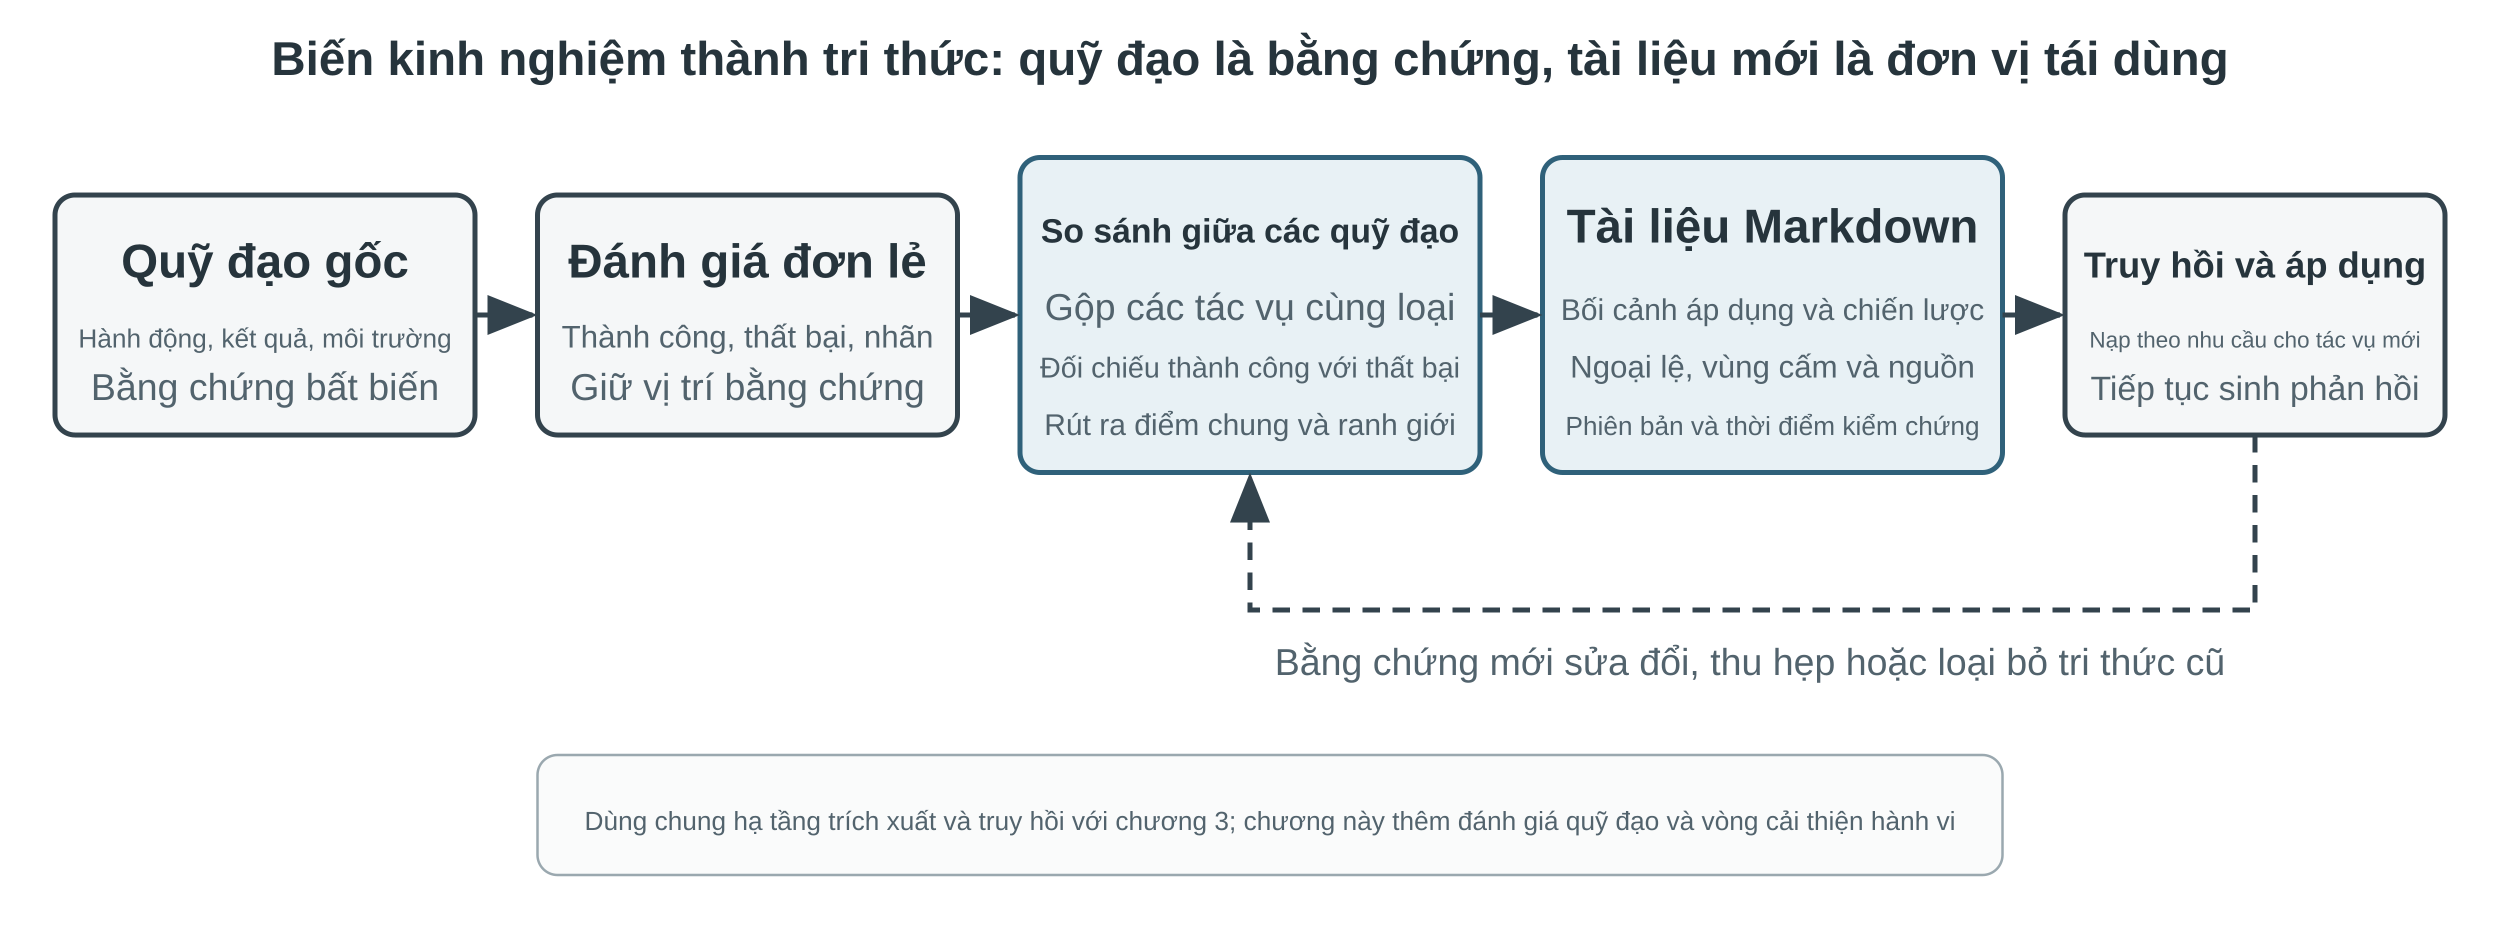
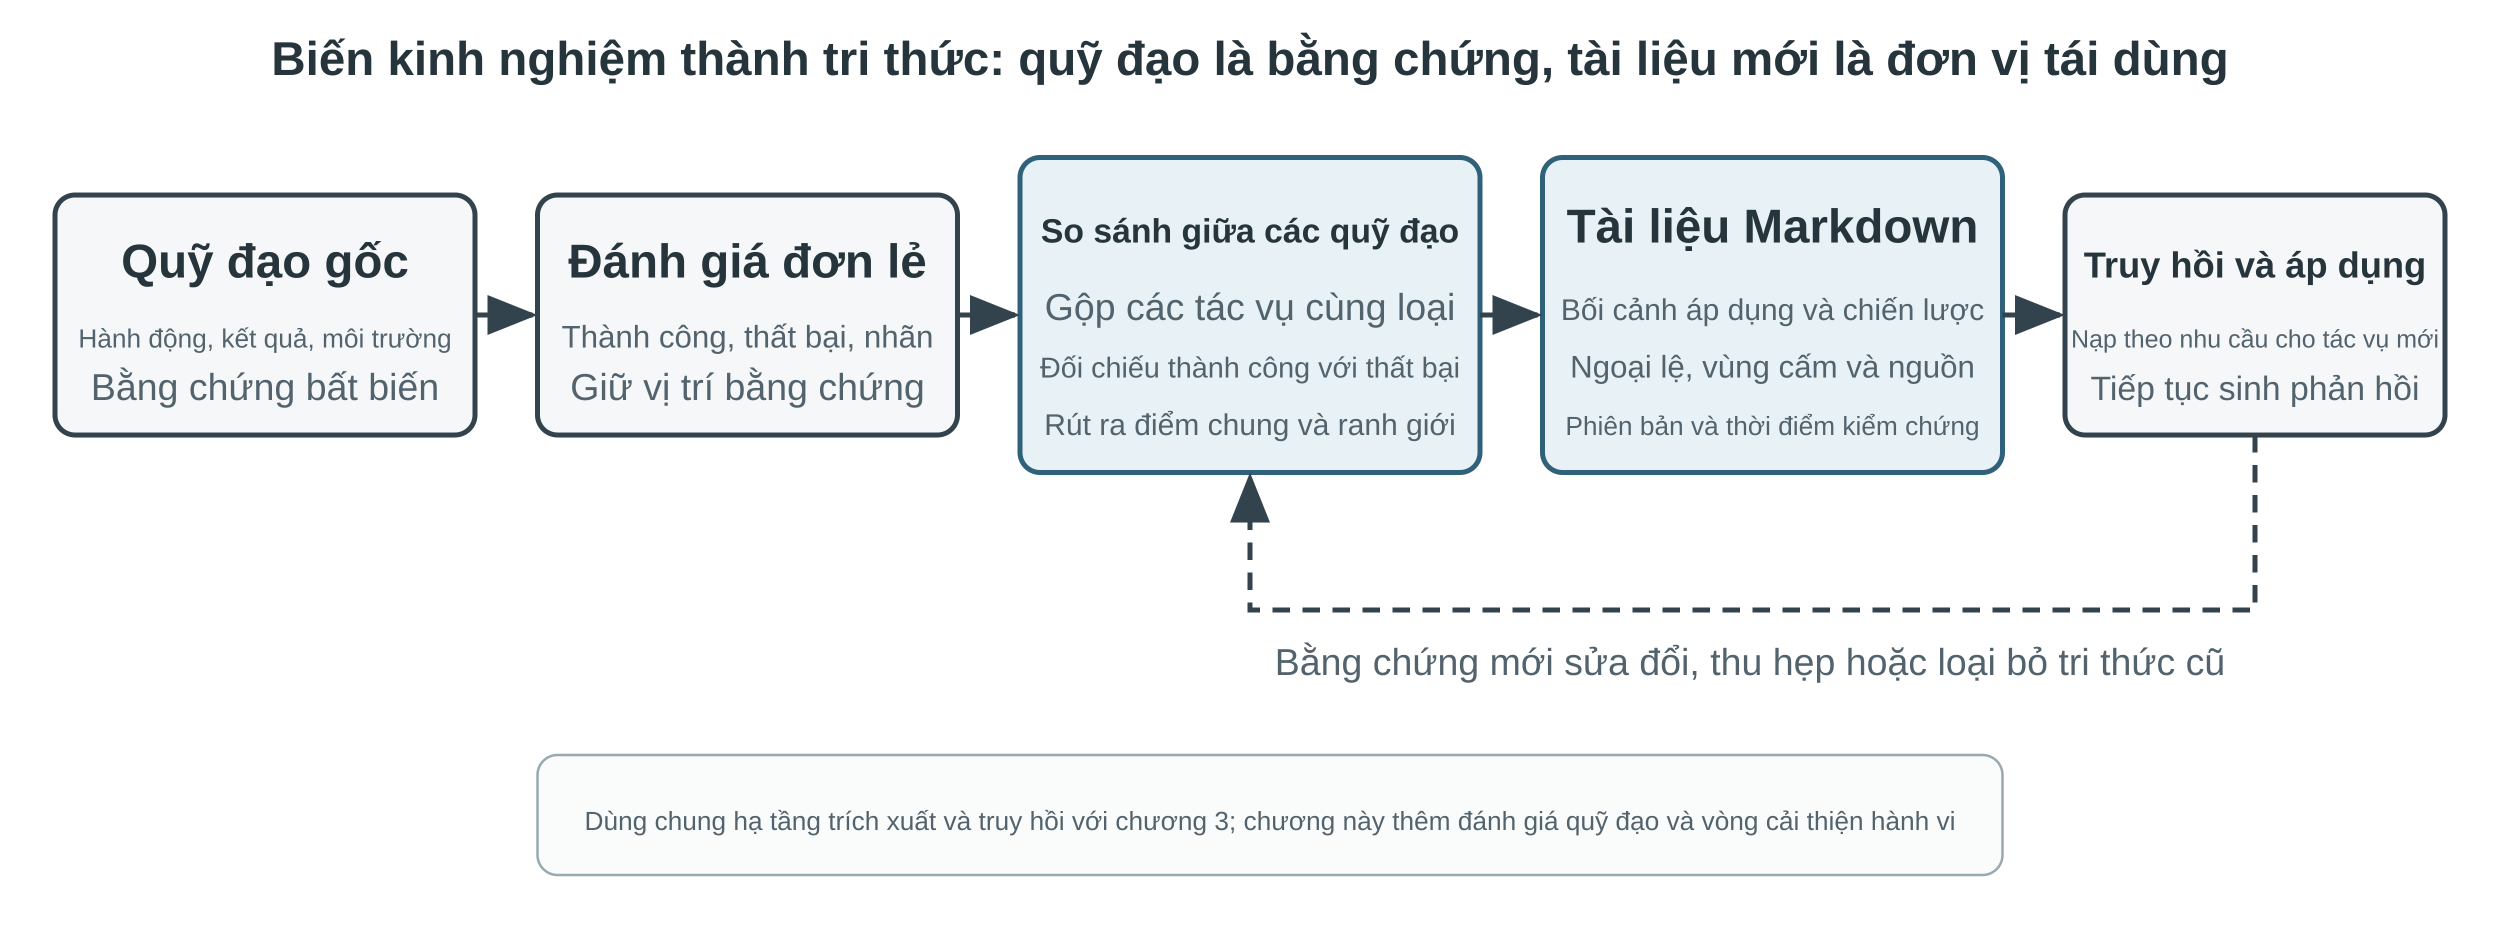
<svg xmlns="http://www.w3.org/2000/svg" viewBox="0 0 1000 380" width="1000" height="380" style="background:#ffffff">
  <defs>
    <marker id="arrow" markerWidth="10" markerHeight="8" refX="9" refY="4" orient="auto">
      <path d="M0,0 L10,4 L0,8 Z" fill="#33434d" />
    </marker>
    <style>
      .t{font-family:Arial,'PingFang SC','Microsoft YaHei',sans-serif;fill:#26343c}
      .h{font-size:19px;font-weight:700}
      .s{font-size:15px;fill:#52636d}
      .box{fill:#f5f7f8;stroke:#33434d;stroke-width:2}
      .accent{fill:#e8f1f5;stroke:#2f617a;stroke-width:2}
      .line{fill:none;stroke:#33434d;stroke-width:2;marker-end:url(#arrow)}
    </style>
  </defs>
  <text x="500" y="30" text-anchor="middle" class="t h">Biến kinh nghiệm thành tri thức: quỹ đạo là bằng chứng, tài liệu mới là đơn vị tái dùng</text>
  <rect x="22" y="78" width="168" height="96" rx="8" class="box" />
  <text x="106" y="111" text-anchor="middle" class="t h">Quỹ đạo gốc</text>
  <text x="106" y="139" text-anchor="middle" class="t s" style="font-size:10.5px">Hành động, kết quả, môi trường</text>
  <text x="106" y="160" text-anchor="middle" class="t s">Bằng chứng bất biến</text>
  <rect x="215" y="78" width="168" height="96" rx="8" class="box" />
  <text x="299" y="111" text-anchor="middle" class="t h">Đánh giá đơn lẻ</text>
  <text x="299" y="139" text-anchor="middle" class="t s" style="font-size:12.5px">Thành công, thất bại, nhãn</text>
  <text x="299" y="160" text-anchor="middle" class="t s">Giữ vị trí bằng chứng</text>
  <rect x="408" y="63" width="184" height="126" rx="8" class="accent" />
  <text x="500" y="97" text-anchor="middle" class="t h" style="font-size:13.5px">So sánh giữa các quỹ đạo</text>
  <text x="500" y="128" text-anchor="middle" class="t s">Gộp các tác vụ cùng loại</text>
  <text x="500" y="151" text-anchor="middle" class="t s" style="font-size:11.5px">Đối chiếu thành công với thất bại</text>
  <text x="500" y="174" text-anchor="middle" class="t s" style="font-size:12px">Rút ra điểm chung và ranh giới</text>
  <rect x="617" y="63" width="184" height="126" rx="8" class="accent" />
  <text x="709" y="97" text-anchor="middle" class="t h">Tài liệu Markdown</text>
  <text x="709" y="128" text-anchor="middle" class="t s" style="font-size:12px">Bối cảnh áp dụng và chiến lược</text>
  <text x="709" y="151" text-anchor="middle" class="t s" style="font-size:12.5px">Ngoại lệ, vùng cấm và nguồn</text>
  <text x="709" y="174" text-anchor="middle" class="t s" style="font-size:10.5px">Phiên bản và thời điểm kiểm chứng</text>
  <rect x="826" y="78" width="152" height="96" rx="8" class="box" />
  <text x="902" y="111" text-anchor="middle" class="t h" style="font-size:14.5px">Truy hồi và áp dụng</text>
-   <text x="902" y="139" text-anchor="middle" class="t s" style="font-size:9px">Nạp theo nhu cầu cho tác vụ mới</text>
+   <text x="902" y="139" text-anchor="middle" class="t s" style="font-size:10px">Nạp theo nhu cầu cho tác vụ mới</text>
  <text x="902" y="160" text-anchor="middle" class="t s" style="font-size:13.5px">Tiếp tục sinh phản hồi</text>
  <path d="M190 126 H213" class="line" />
  <path d="M383 126 H406" class="line" />
  <path d="M592 126 H615" class="line" />
  <path d="M801 126 H824" class="line" />
  <path d="M902 174 V244 H500 V191" class="line" stroke-dasharray="7 5" />
  <text x="700" y="270" text-anchor="middle" class="t s">Bằng chứng mới sửa đổi, thu hẹp hoặc loại bỏ tri thức cũ</text>
  <rect x="215" y="302" width="586" height="48" rx="8" fill="#fafbfb" stroke="#9aa8af" />
  <text x="508" y="332" text-anchor="middle" class="t s" style="font-size:10.5px">Dùng chung hạ tầng trích xuất và truy hồi với chương 3; chương này thêm đánh giá quỹ đạo và vòng cải thiện hành vi</text>
</svg>
